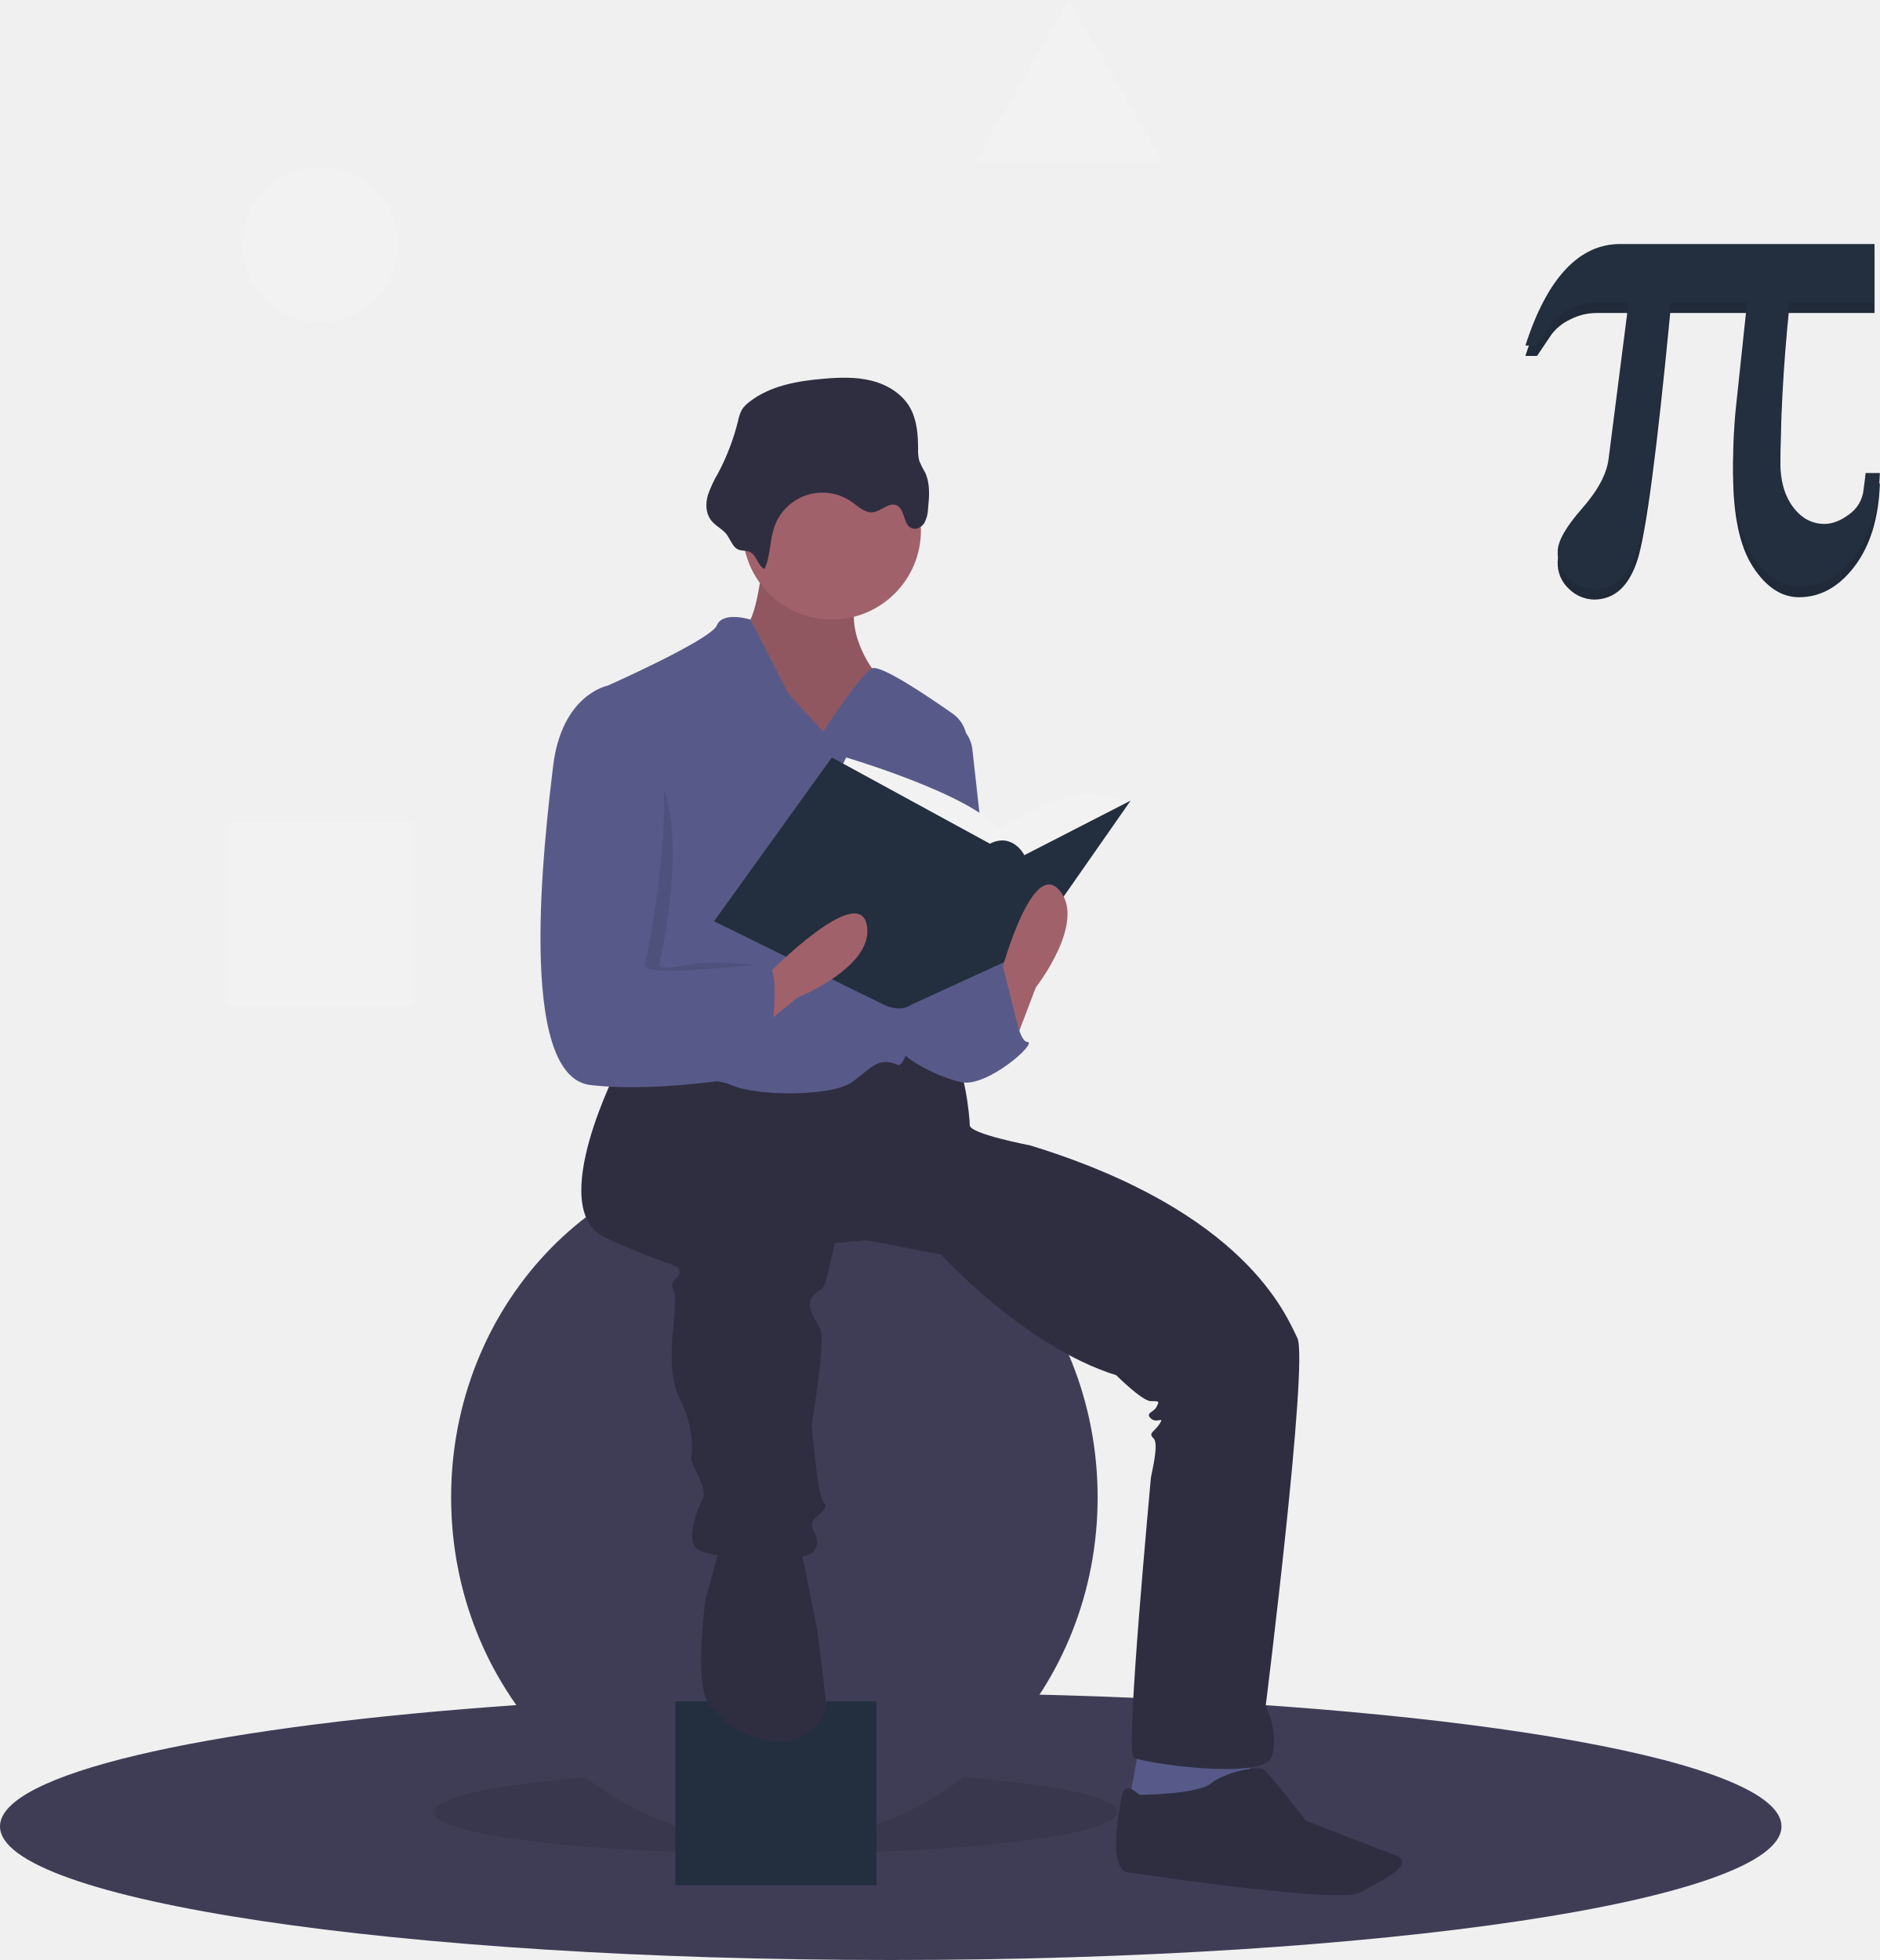
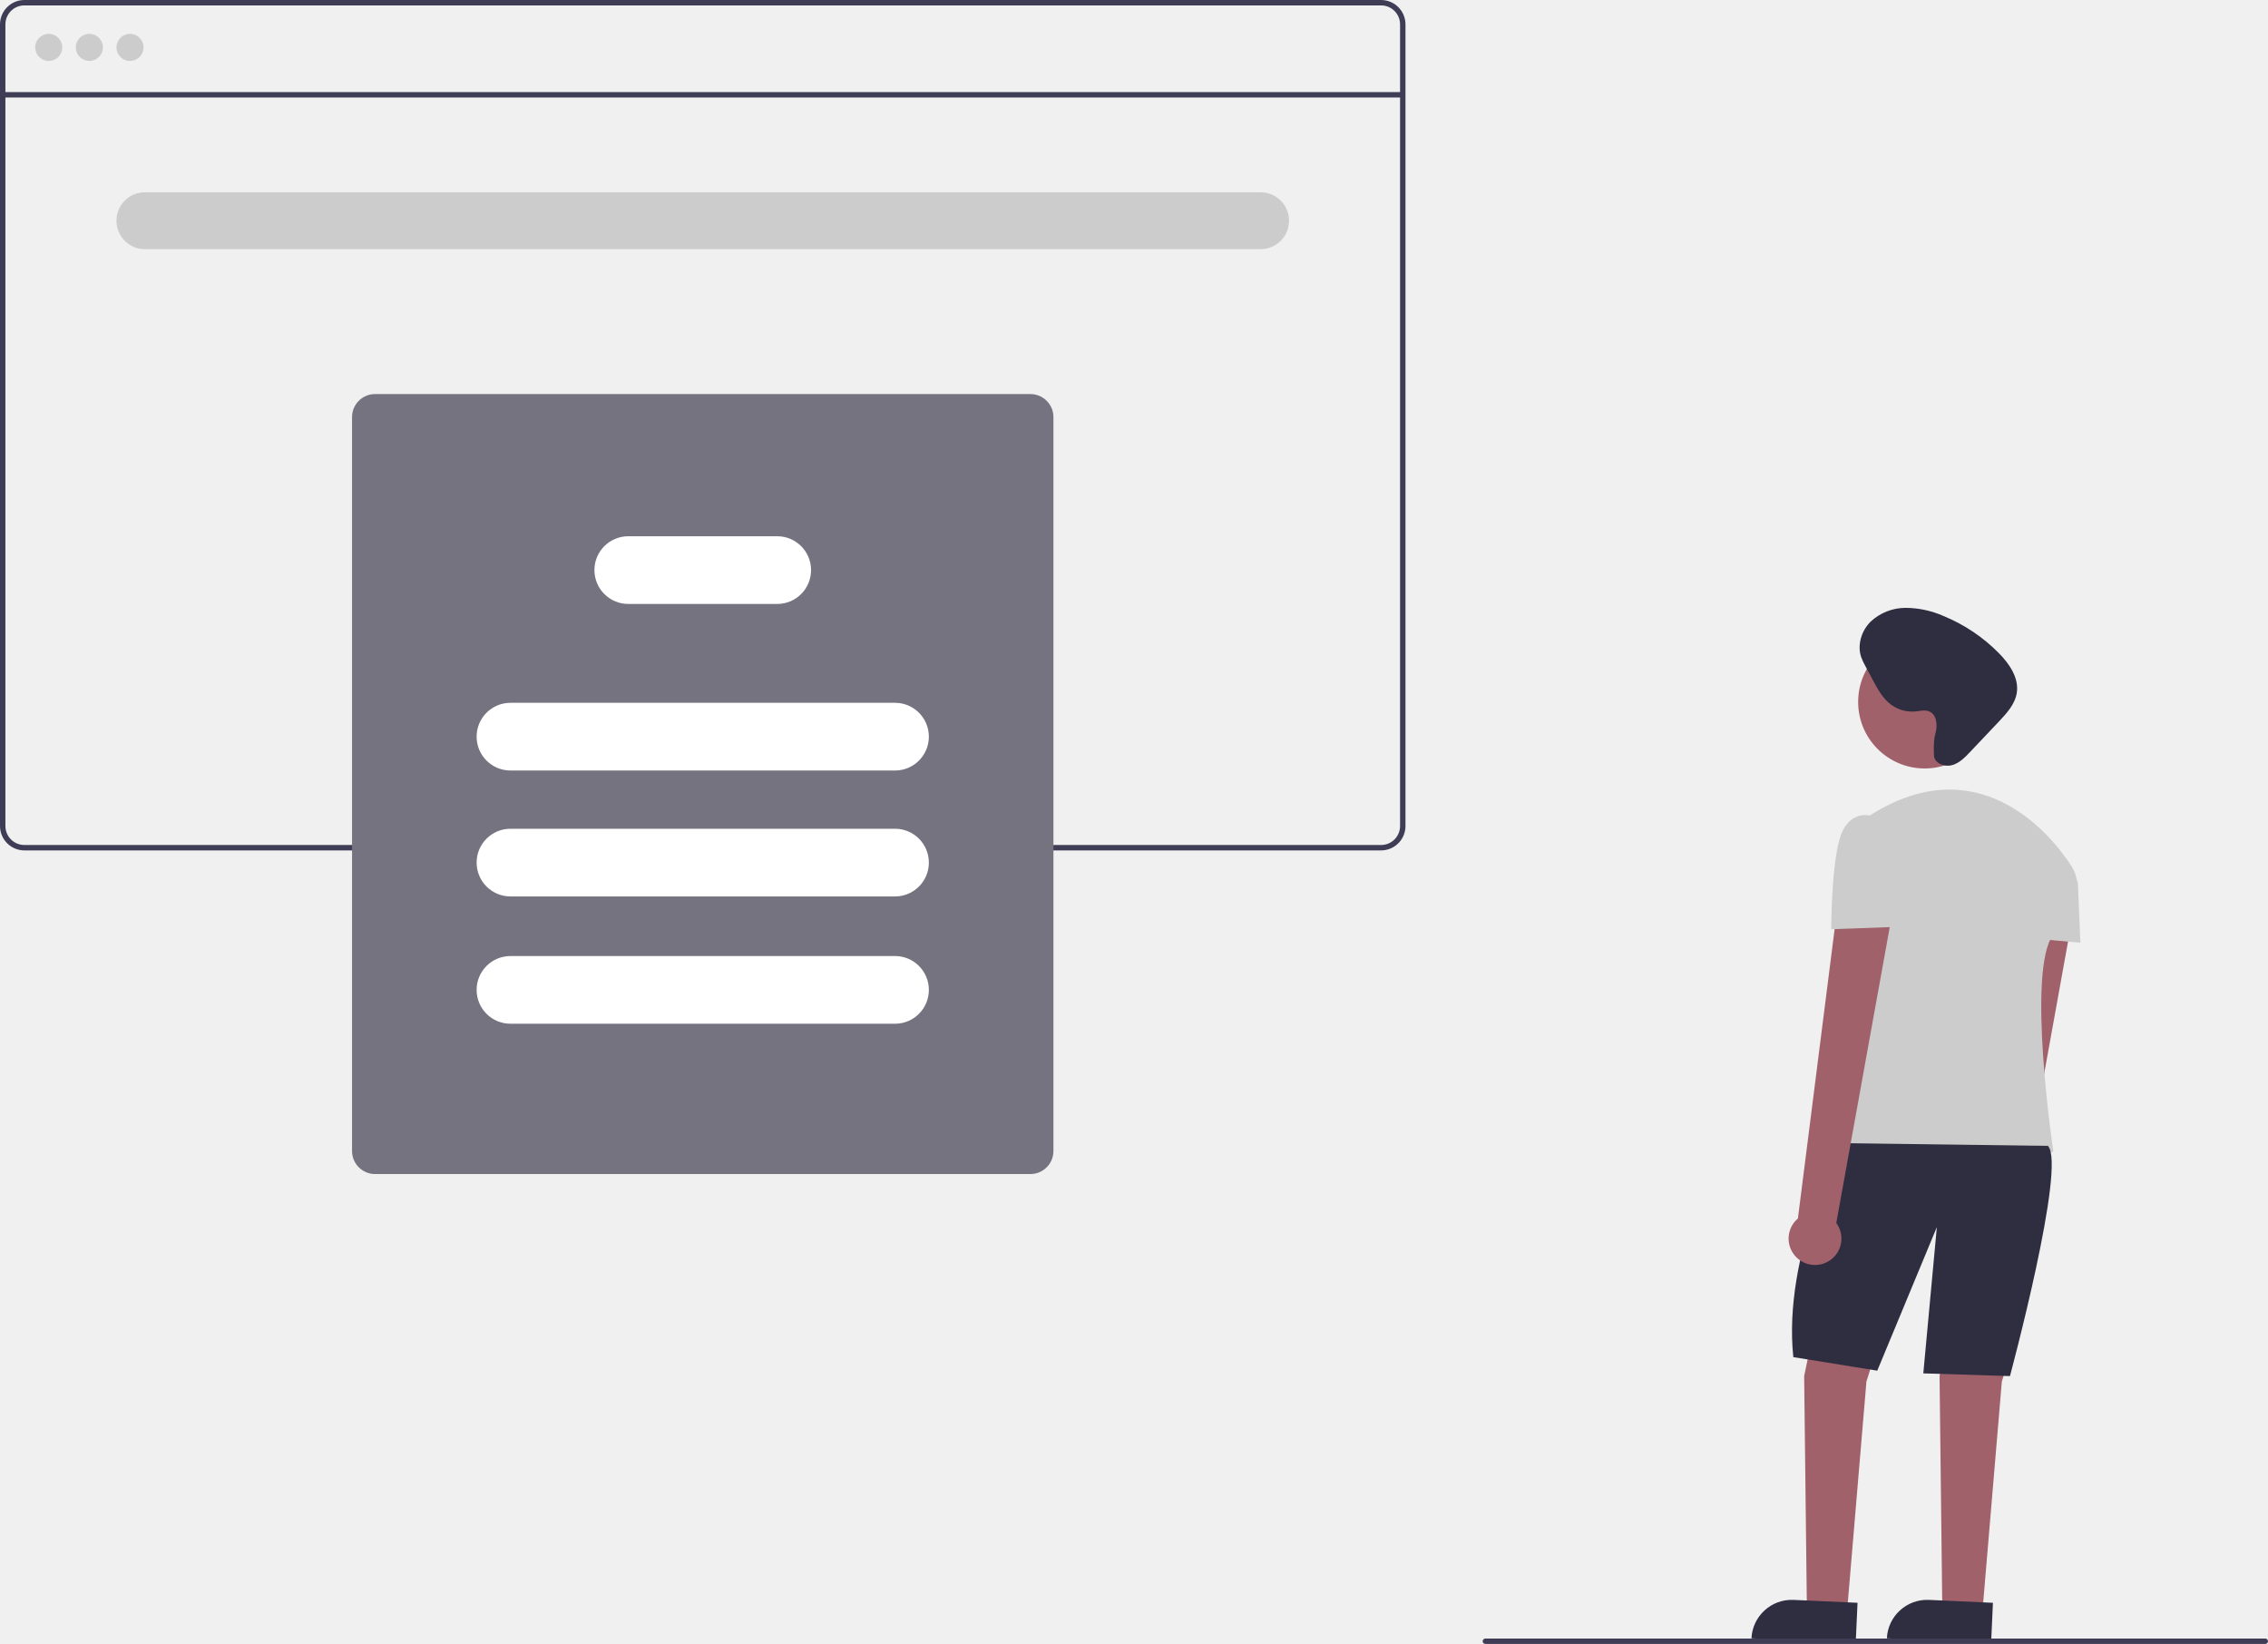
- <svg xmlns="http://www.w3.org/2000/svg" data-name="Layer 1" width="654.237" height="682.114" viewBox="0 0 654.237 682.114">
-   <path d="M892.882,744.557c0,25.68-138.79,46.5-310,46.5s-310-20.82-310-46.5c0-18.18,69.57-33.93,170.96-41.57,41.81-3.16,89.05-4.93,139.04-4.93,20.55,0,40.63.3,60.05.87C785.402,703.127,892.882,721.957,892.882,744.557Z" transform="translate(-272.8817 -108.9432)" fill="#3f3d56" />
-   <ellipse cx="270" cy="630.614" rx="119" ry="14.5" opacity="0.1" />
-   <ellipse cx="269.5" cy="521.114" rx="112.5" ry="120" fill="#3f3d56" />
-   <rect x="235" y="592.114" width="70" height="64" fill="#232f3e" />
-   <polygon points="396.5 607.614 392.5 629.614 418.5 633.614 435.5 623.614 434.5 607.614 396.5 607.614" fill="#575a89" />
-   <path d="M538.382,303.557s-2,23-7,24,11,41,11,41h24l19-5-9-22s-12-16-3-29S538.382,303.557,538.382,303.557Z" transform="translate(-272.8817 -108.9432)" fill="#a0616a" />
-   <path d="M538.382,303.557s-2,23-7,24,11,41,11,41h24l19-5-9-22s-12-16-3-29S538.382,303.557,538.382,303.557Z" transform="translate(-272.8817 -108.9432)" opacity="0.1" />
-   <path d="M488.382,479.557s-26,50-5,60,26,9,26,12-4,2-2,7-4,25,2,37,4,21,4,21,0,1,2,5,3,7,2,9-7,15-1,18,37,5,40,0-3-8,0-11,5-4,3-6-4-27-4-27,5-29,3-33-5-8-3-11,4-2,5-6,3-13,3-13l11-1,26,5s29,32,61,42c0,0,9,9,12,9s3,0,2,2-4,2-2,4,5-1,3,2-4,3-2,5-1,13-1,14-9,95-6,97,45,8,48,0-2-18-2-18,15-120,11-128-18-44-93-67c0,0-21-4-21-7s-2-22-6-23-27-2-27-2l-29,9-40-7Z" transform="translate(-272.8817 -108.9432)" fill="#2f2e41" />
-   <path d="M523.382,647.557l-5,18s-4,29,1,36c3.927,5.498,10.94,12.231,23.944,13.412a16.071,16.071,0,0,0,16.779-11.118,5.007,5.007,0,0,0,.277-1.294c0-2-3-26-3-26l-5-25-1-7Z" transform="translate(-272.8817 -108.9432)" fill="#2f2e41" />
-   <path d="M669.382,733.557s-5-5-6,0-5,26,2,27,74,11,81,7,20-10,12-13-31-12-31-12-13-17-15-18-13,1-18,5S669.382,733.557,669.382,733.557Z" transform="translate(-272.8817 -108.9432)" fill="#2f2e41" />
-   <circle cx="289.5" cy="184.614" r="31" fill="#a0616a" />
-   <path d="M559.382,363.557l-12-13-13.301-26s-9.699-3-11.699,2-38,21-38,21,9,84,5,92-11,40-5,43,34,0,43,4,35,4,42-1,9-9,16-6c5.959,2.554,19.891-84.761,23.902-110.781a11.844,11.844,0,0,0-4.908-11.51c-8.973-6.294-25.133-17.14-27.994-15.709C572.382,343.557,559.382,363.557,559.382,363.557Z" transform="translate(-272.8817 -108.9432)" fill="#575a89" />
-   <path d="M602.382,359.557h0a11.86,11.86,0,0,1,8.911,10.196l8.089,72.804s-20,43-30,14S602.382,359.557,602.382,359.557Z" transform="translate(-272.8817 -108.9432)" fill="#575a89" />
-   <path d="M600.382,449.557l22-6s4,28,8,28-14,16-23,14-22-9-23-14,9-26,9-26Z" transform="translate(-272.8817 -108.9432)" fill="#575a89" />
-   <path d="M538.98,306.93c2.108-4.648,1.742-10.07,3.485-14.867a17.727,17.727,0,0,1,26.953-8.381c2.242,1.598,4.489,3.844,7.226,3.539,2.947-.329,5.575-3.616,8.284-2.411,3.003,1.335,2.192,6.717,5.234,7.96,1.601.654,3.494-.353,4.417-1.816a11.225,11.225,0,0,0,1.286-4.976c.42-4.265.799-8.779-1.051-12.645a30.289,30.289,0,0,1-2.028-4.09,13.994,13.994,0,0,1-.386-4.034c-.017-5.013-.383-10.242-2.906-14.574-2.8-4.807-7.974-7.881-13.373-9.222s-11.055-1.136-16.598-.666c-9.163.776-18.719,2.439-25.939,8.135a10.147,10.147,0,0,0-2.493,2.62,13.525,13.525,0,0,0-1.328,3.841,79.45,79.45,0,0,1-6.968,18.277,39.656,39.656,0,0,0-3.595,7.765c-.766,2.754-.714,5.893.889,8.261,1.305,1.927,3.391,2.955,5.029,4.53,1.624,1.561,2.384,4.564,4.183,5.747,1.57,1.032,3.451.304,5.053,1.398C536.41,302.725,536.558,305.804,538.98,306.93Z" transform="translate(-272.8817 -108.9432)" fill="#2f2e41" />
-   <path d="M564.382,378.557l3-6s44,13,53,25c0,0,22-14,34-12l12,2-37,33-47-4Z" transform="translate(-272.8817 -108.9432)" fill="#f2f2f2" />
-   <path d="M562.382,372.557l-41,57,59,29s5.516,3,9.758,0l39.242-18,37-53-37,19s-4-8-12-4Z" transform="translate(-272.8817 -108.9432)" fill="#232f3e" />
-   <path d="M625.382,473.557l8-21s18-23,8-34-21,32-21,32Z" transform="translate(-272.8817 -108.9432)" fill="#a0616a" />
-   <path d="M533.079,470.206l17.456-14.152s27.11-10.865,23.979-25.397-34.221,17.145-34.221,17.145Z" transform="translate(-272.8817 -108.9432)" fill="#a0616a" />
-   <path d="M489.882,369.057h-1s-15.5-18.5-18.5,6.5-13,108,13,111,44.5-12.5,44.5-12.5,19-29,12-29c-3.387,0-12.598-1.521-21-1-8.963.556-17.016,3.081-16.5.5C503.382,439.557,517.882,376.057,489.882,369.057Z" transform="translate(-272.8817 -108.9432)" opacity="0.1" />
-   <path d="M488.382,349.557l-4-2s-16,3-19,28-13,108,13,111,61-4,61-4,7-38,0-38-43,5-42,0S516.382,356.557,488.382,349.557Z" transform="translate(-272.8817 -108.9432)" fill="#575a89" />
-   <polygon points="338 353.114 349.027 336.213 356 364.114 338 372.114 338 353.114" fill="#575a89" />
-   <circle cx="111.473" cy="85.114" r="27" fill="#f2f2f2" />
-   <rect x="79.473" y="286.114" width="64" height="64" fill="#f2f2f2" />
-   <polygon points="372 0 388.199 28.057 404.397 56.114 372 56.114 339.603 56.114 355.801 28.057 372 0" fill="#f2f2f2" />
-   <path d="M927.118,277.172q-.581,17.955-8.745,28.784-8.166,10.829-19.401,10.83-9.152,0-16.042-10.599-6.893-10.598-6.892-32.606,0-4.865.232-9.266.231-4.401.579-8.34l4.054-38.108H854.145Q847.196,290.145,842.736,303.871q-4.46,13.726-15.116,13.726a12.78,12.78,0,0,1-8.572-3.591,12.064,12.064,0,0,1-4.054-9.498q0-5.326,8.398-14.884,8.397-9.556,9.324-17.432l6.95-54.324H828.431a19.911,19.911,0,0,0-9.093,2.259,17.156,17.156,0,0,0-6.545,5.27l-4.981,7.413H803.759q5.674-17.605,13.958-26.467,8.28-8.861,19.054-8.861H925.265v20.386H895.381q-1.39,13.9-2.143,27.799-.755,13.9-.753,27.915,0,9.499,4.402,15.405,4.401,5.907,11.004,5.907,4.053,0,8.513-3.301a11.97,11.97,0,0,0,5.039-8.629q.348-2.547.521-3.996.174-1.447.174-1.795Z" transform="translate(-272.8817 -108.9432)" fill="#232f3e" />
-   <path d="M927.118,277.172q-.581,17.955-8.745,28.784-8.166,10.829-19.401,10.83-9.152,0-16.042-10.599-6.893-10.598-6.892-32.606,0-4.865.232-9.266.231-4.401.579-8.34l4.054-38.108H854.145Q847.196,290.145,842.736,303.871q-4.46,13.726-15.116,13.726a12.78,12.78,0,0,1-8.572-3.591,12.064,12.064,0,0,1-4.054-9.498q0-5.326,8.398-14.884,8.397-9.556,9.324-17.432l6.95-54.324H828.431a19.911,19.911,0,0,0-9.093,2.259,17.156,17.156,0,0,0-6.545,5.27l-4.981,7.413H803.759q5.674-17.605,13.958-26.467,8.28-8.861,19.054-8.861H925.265v20.386H895.381q-1.39,13.9-2.143,27.799-.755,13.9-.753,27.915,0,9.499,4.402,15.405,4.401,5.907,11.004,5.907,4.053,0,8.513-3.301a11.97,11.97,0,0,0,5.039-8.629q.348-2.547.521-3.996.174-1.447.174-1.795Z" transform="translate(-272.8817 -108.9432)" opacity="0.1" />
-   <path d="M927.118,273.553q-.581,17.955-8.745,28.784-8.166,10.829-19.401,10.83-9.152,0-16.042-10.599-6.893-10.598-6.892-32.606,0-4.865.232-9.266.231-4.401.579-8.34l4.054-38.108H854.145Q847.196,286.526,842.736,300.252q-4.46,13.726-15.116,13.726a12.78,12.78,0,0,1-8.572-3.591,12.064,12.064,0,0,1-4.054-9.498q0-5.326,8.398-14.884,8.397-9.556,9.324-17.432l6.95-54.324H828.431a19.911,19.911,0,0,0-9.093,2.259,17.156,17.156,0,0,0-6.545,5.27l-4.981,7.413H803.759q5.674-17.605,13.958-26.467,8.28-8.861,19.054-8.861H925.265v20.386H895.381q-1.39,13.9-2.143,27.799-.755,13.9-.753,27.915,0,9.499,4.402,15.405,4.401,5.907,11.004,5.907,4.053,0,8.513-3.301a11.97,11.97,0,0,0,5.039-8.629q.348-2.547.521-3.996.174-1.447.174-1.795Z" transform="translate(-272.8817 -108.9432)" fill="#232f3e" />
+ <svg xmlns="http://www.w3.org/2000/svg" data-name="Layer 1" width="837.5" height="606.999" viewBox="0 0 837.5 606.999">
+   <path d="M691.25,146.5h-501a9.014,9.014,0,0,0-9,9v296a9.014,9.014,0,0,0,9,9h501a9.014,9.014,0,0,0,9-9v-296A9.014,9.014,0,0,0,691.25,146.5Zm7,305a7.008,7.008,0,0,1-7,7h-501a7.008,7.008,0,0,1-7-7v-296a7.008,7.008,0,0,1,7-7h501a7.008,7.008,0,0,1,7,7Z" transform="translate(-181.2502 -146.5004)" fill="#3f3d56" />
+   <rect x="1" y="34" width="517" height="2" fill="#3f3d56" />
+   <circle cx="18" cy="17.5" r="5" fill="#ccc" />
+   <circle cx="33" cy="17.5" r="5" fill="#ccc" />
+   <circle cx="48" cy="17.5" r="5" fill="#ccc" />
+   <path d="M561.75,580h-242a8.51,8.51,0,0,1-8.5-8.5v-271a8.51,8.51,0,0,1,8.5-8.5h242a8.509,8.509,0,0,1,8.5,8.5v271A8.51,8.51,0,0,1,561.75,580Z" transform="translate(-181.2502 -146.5004)" fill="#74737f" />
+   <path d="M511.75,431h-142a12.5,12.5,0,0,1,0-25h142a12.5,12.5,0,0,1,0,25Z" transform="translate(-181.2502 -146.5004)" fill="#fff" />
+   <path d="M511.75,477.5h-142a12.5,12.5,0,0,1,0-25h142a12.5,12.5,0,0,1,0,25Z" transform="translate(-181.2502 -146.5004)" fill="#fff" />
+   <path d="M511.75,524.5h-142a12.5,12.5,0,1,1,0-25h142a12.5,12.5,0,0,1,0,25Z" transform="translate(-181.2502 -146.5004)" fill="#fff" />
+   <path d="M468.25,369.5h-55a12.5,12.5,0,0,1,0-25h55a12.5,12.5,0,0,1,0,25Z" transform="translate(-181.2502 -146.5004)" fill="#fff" />
+   <rect x="43" y="71" width="433" height="21" rx="10.5" fill="#ccc" />
+   <path d="M920.867,622.523a9.691,9.691,0,0,0,3.465-14.45l22.582-124.975-21.073-.278-15.682,123.584a9.743,9.743,0,0,0,10.707,16.119Z" transform="translate(-181.2502 -146.5004)" fill="#a0616a" />
+   <polygon points="674.215 470.097 666.215 508.097 667.215 593.097 682.215 593.097 689.215 510.097 700.215 475.097 674.215 470.097" fill="#a0616a" />
+   <polygon points="724.215 470.097 716.215 508.097 717.215 593.097 732.215 593.097 739.215 510.097 750.215 475.097 724.215 470.097" fill="#a0616a" />
+   <path d="M843.216,737.425h23.644a0,0,0,0,1,0,0v14.887a0,0,0,0,1,0,0H828.33a0,0,0,0,1,0,0v0A14.887,14.887,0,0,1,843.216,737.425Z" transform="translate(-146.6022 -184.1685) rotate(2.59897)" fill="#2f2e41" />
+   <path d="M893.216,737.425h23.644a0,0,0,0,1,0,0v14.887a0,0,0,0,1,0,0H878.33a0,0,0,0,1,0,0v0A14.887,14.887,0,0,1,893.216,737.425Z" transform="translate(-146.5508 -186.4357) rotate(2.59897)" fill="#2f2e41" />
+   <circle cx="710.715" cy="259.18" r="24.561" fill="#a0616a" />
+   <path d="M946.243,466.43c-8.127-12.752-35.166-44.527-75.278-18.332,0,0,9.5,79.5-13.5,122.5,0,0,53,16,82,1,0,0-10-67,0-80a53.904,53.904,0,0,0,8.013-13.726A12.891,12.891,0,0,0,946.243,466.43Z" transform="translate(-181.2502 -146.5004)" fill="#ccc" />
+   <path d="M936.465,465.598l9.814,4.089a3.718,3.718,0,0,1,2.285,3.278l.901,21.633-22-2Z" transform="translate(-181.2502 -146.5004)" fill="#ccc" />
+   <path d="M861.465,568.598s-22,41-18,79l31,5,22-53-5,54,32,1s21-78,14-85Z" transform="translate(-181.2502 -146.5004)" fill="#2f2e41" />
+   <path d="M855.867,612.523a9.691,9.691,0,0,0,3.465-14.45l22.582-124.975-21.073-.278-15.682,123.584a9.743,9.743,0,0,0,10.707,16.119Z" transform="translate(-181.2502 -146.5004)" fill="#a0616a" />
+   <path d="M880.465,448.598l-9-1s-8-2-11,9-3,33-3,33l28-1Z" transform="translate(-181.2502 -146.5004)" fill="#ccc" />
+   <path d="M895.899,417.505c.882-3.062.627-7.205-2.341-8.363-1.547-.603-3.272-.127-4.924.042a13.141,13.141,0,0,1-9.081-2.499c-3.071-2.283-4.967-5.772-6.768-9.147l-2.724-5.106a22.18,22.18,0,0,1-1.546-3.327c-1.516-4.507.13-9.726,3.499-13.082a18.976,18.976,0,0,1,12.963-5.082,34.984,34.984,0,0,1,13.851,2.967,61.261,61.261,0,0,1,20.653,13.875c3.832,3.92,7.32,9.027,6.52,14.45-.623,4.221-3.7,7.602-6.635,10.7l-10.645,11.237c-1.885,1.99-3.9,4.061-6.532,4.826s-6.023-.359-6.741-3.004C895.45,425.991,895.017,420.567,895.899,417.505Z" transform="translate(-181.2502 -146.5004)" fill="#2f2e41" />
+   <path d="M1018.75,752.5a1.003,1.003,0,0,1-1,1h-288a1,1,0,0,1,0-2h288A1.003,1.003,0,0,1,1018.75,752.5Z" transform="translate(-181.2502 -146.5004)" fill="#3f3d56" />
</svg>
